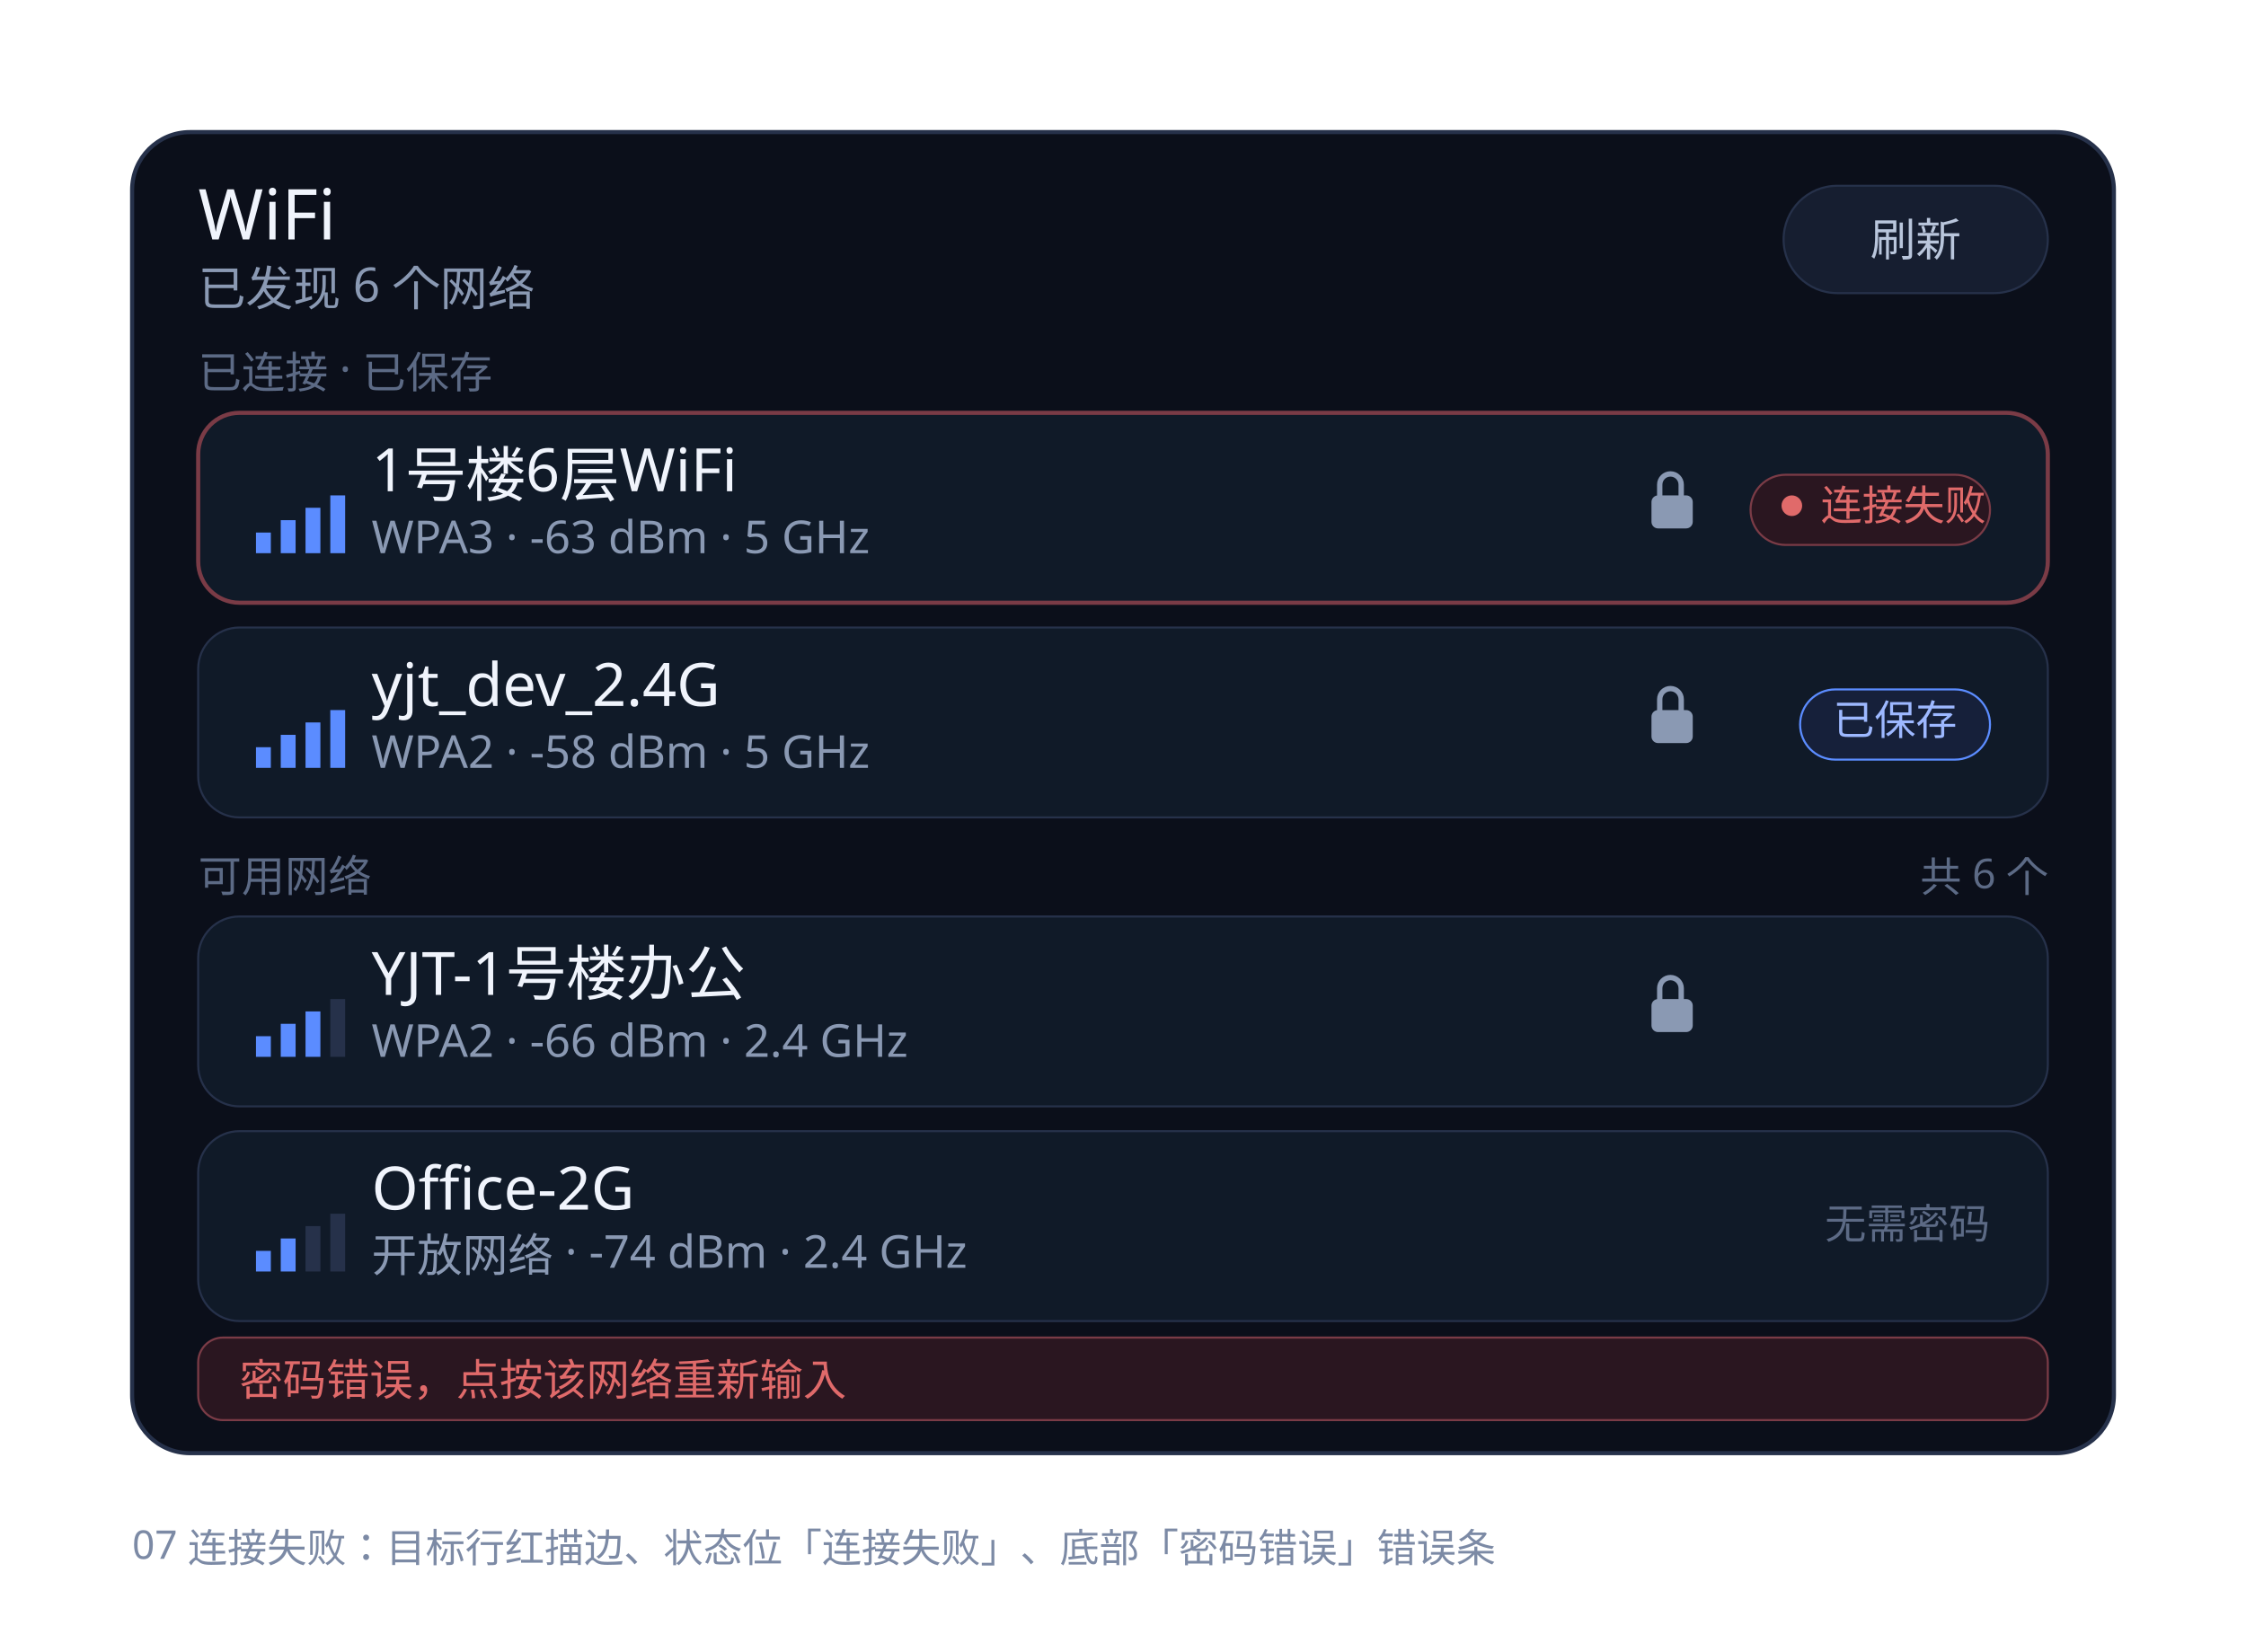
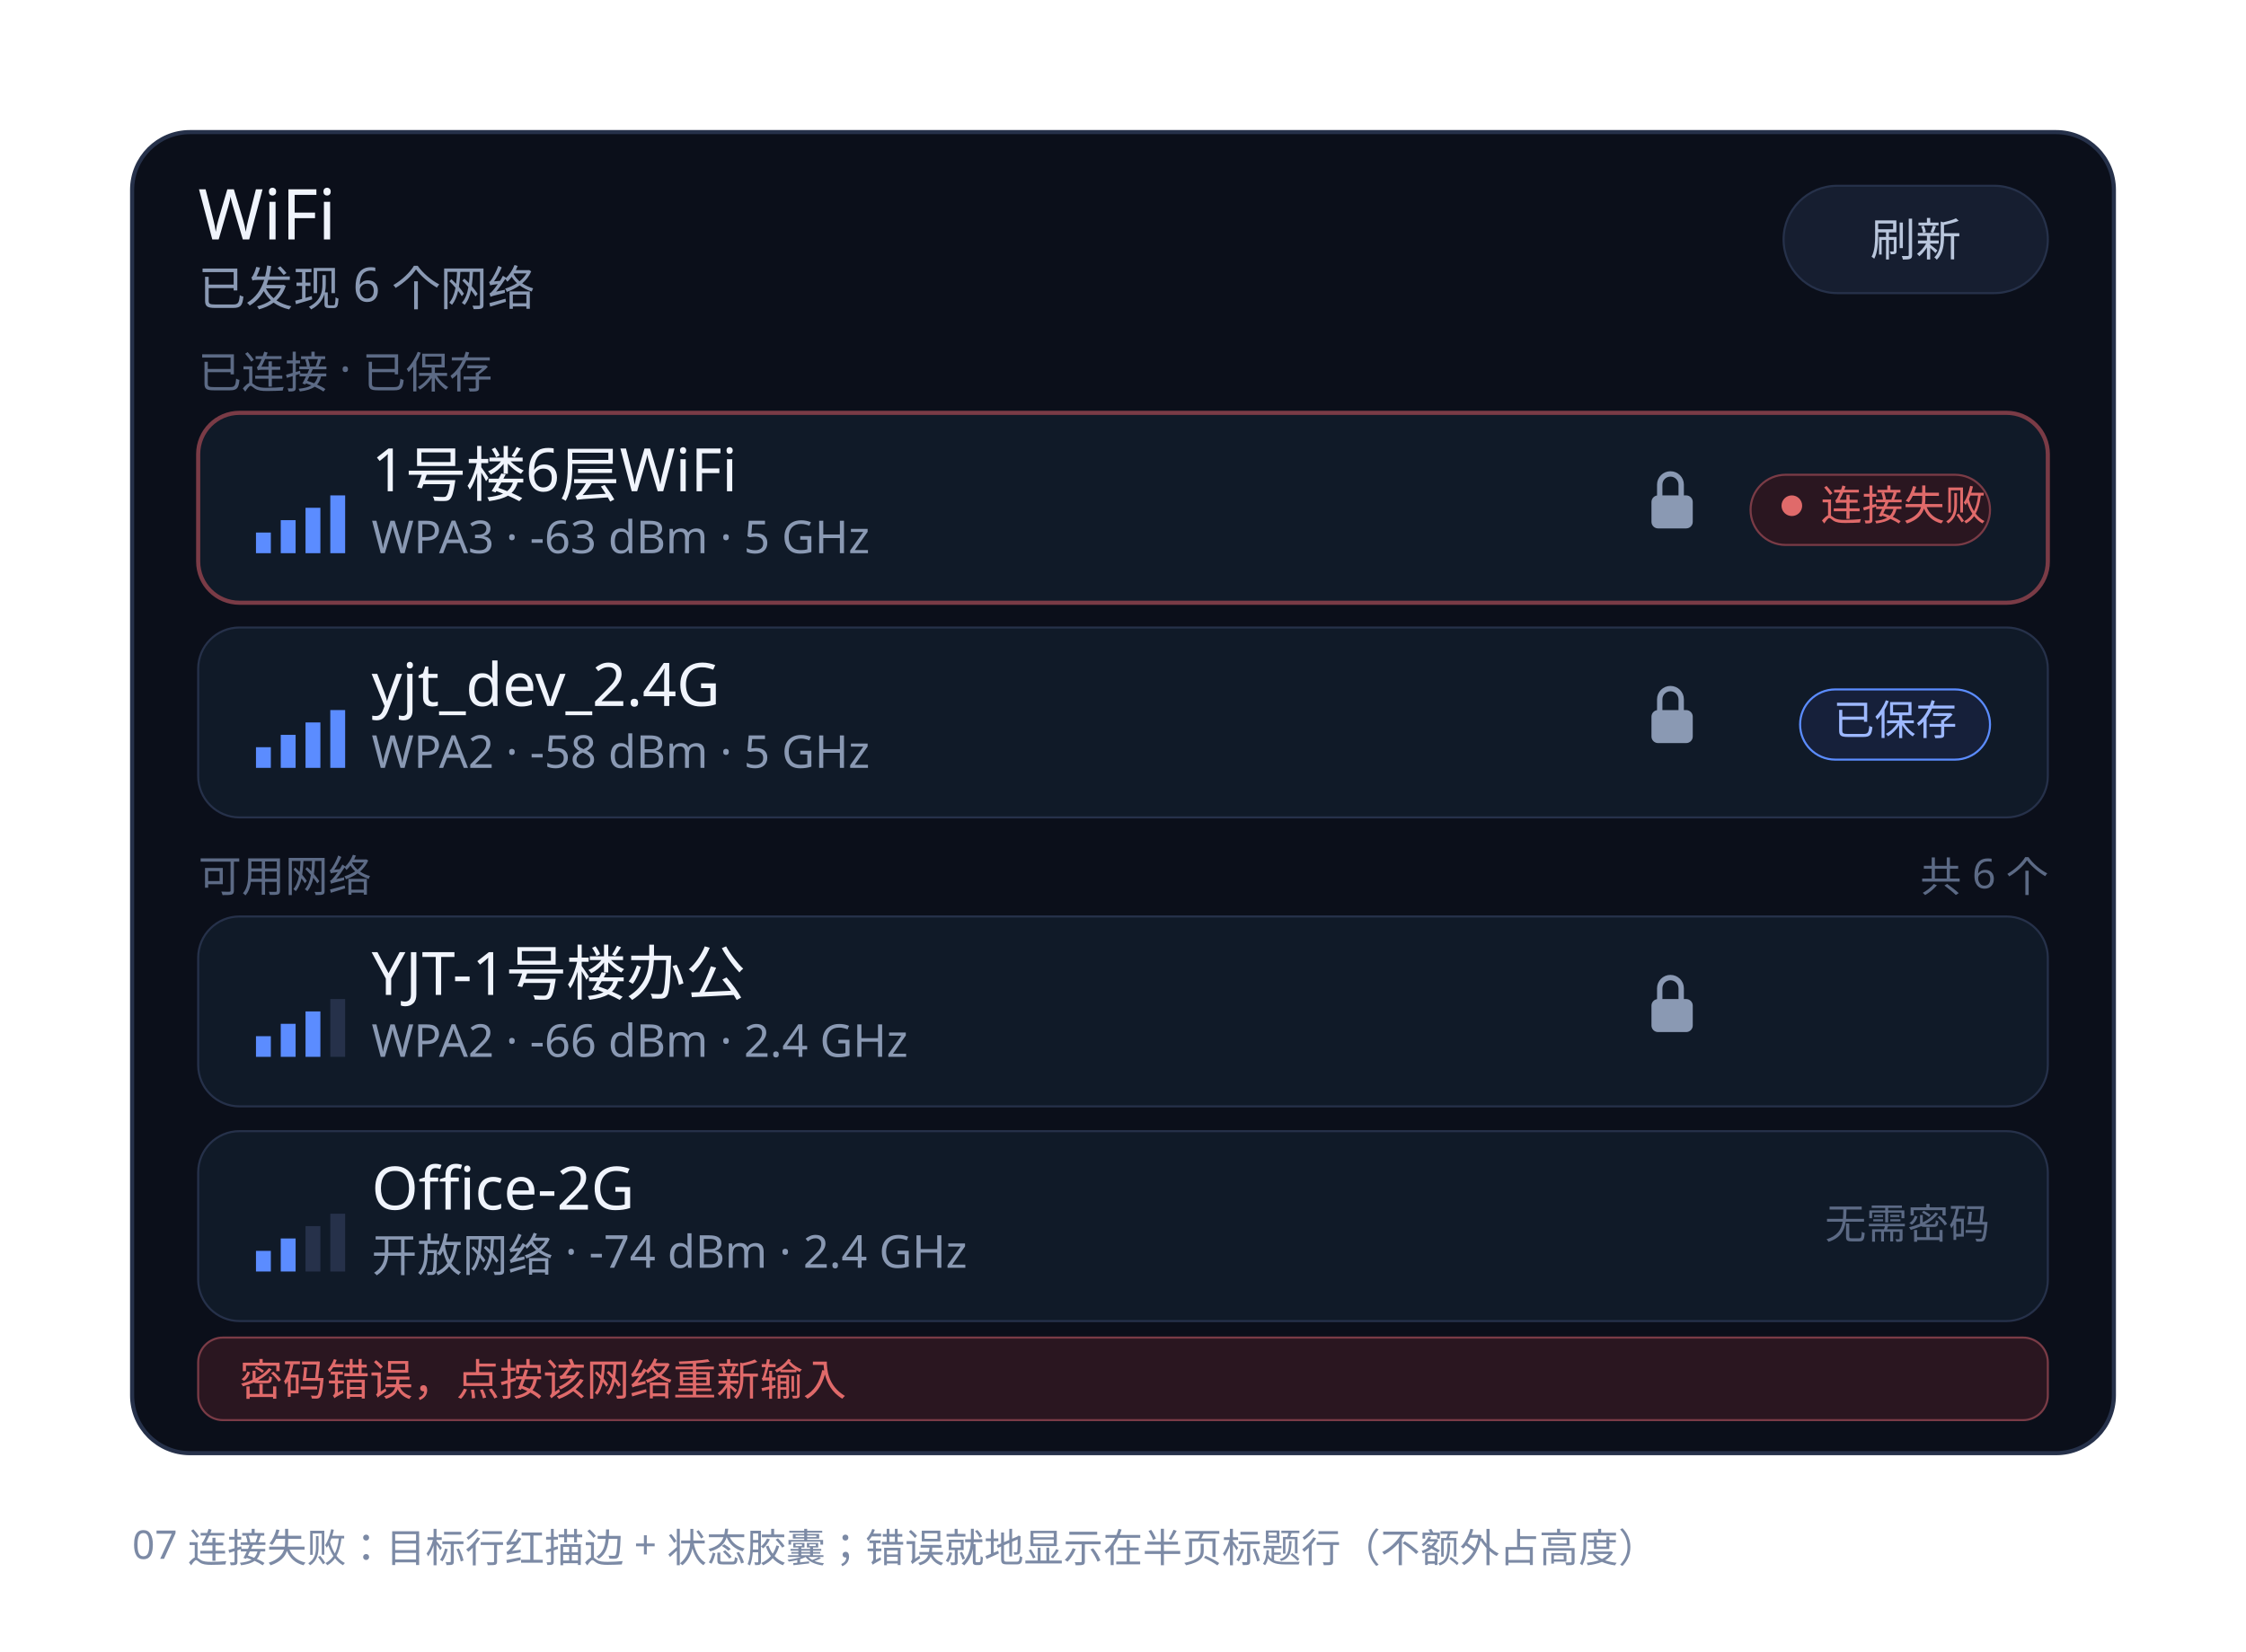
<svg xmlns="http://www.w3.org/2000/svg" viewBox="0 0 680 500" width="100%" role="img" font-family="Segoe UI, Microsoft YaHei, sans-serif">
  <g transform="translate(40,40) scale(1.25)">
    <rect x="0" y="0" width="480" height="320" rx="14" fill="#0B0F1A" stroke="#26314A" stroke-width="1" />
    <text x="16" y="26" fill="#F0F4FC" font-size="17" font-weight="500">WiFi</text>
    <text x="16" y="42" fill="#8A99B3" font-size="11.5">已发现 6 个网络</text>
    <rect x="400" y="13" width="64" height="26" fill="#161E30" rx="13" stroke="#26314A" stroke-width="0.5" />
    <text x="432" y="30" fill="#B9C6DC" font-size="11" text-anchor="middle">刷新</text>
    <text x="16" y="62" fill="#5C6A85" font-size="10.5">已连接 · 已保存</text>
    <rect x="16" y="68" width="448" height="46" fill="#101A28" rx="10" stroke="#7A3B46" stroke-width="1" />
    <rect x="30" y="97" width="3.6" height="5" fill="#5B8CFF" />
    <rect x="36" y="94" width="3.6" height="8" fill="#5B8CFF" />
    <rect x="42" y="91" width="3.6" height="11" fill="#5B8CFF" />
    <rect x="48" y="88" width="3.6" height="14" fill="#5B8CFF" />
    <text x="58" y="87" fill="#F0F4FC" font-size="14.5">1号楼6层WiFi</text>
    <text x="58" y="102" fill="#8A99B3" font-size="11">WPA3 · -63 dBm · 5 GHz</text>
    <rect x="368" y="88" width="10" height="8" fill="#8A99B3" rx="1.6" />
    <path d="M370 88 v-2.6 a2.6 2.6 0 0 1 5.2 0 v2.6" fill="none" stroke="#8A99B3" stroke-width="1.3" stroke-linecap="round" stroke-linejoin="round" />
    <rect x="392" y="83" width="58" height="17" fill="#2A1620" rx="8.5" stroke="#7A3B46" stroke-width="0.5" />
    <circle cx="402" cy="90.5" r="2.5" fill="#E06A6A" />
    <text x="409" y="94" fill="#E06A6A" font-size="10">连接失败</text>
    <rect x="16" y="120" width="448" height="46" fill="#101A28" rx="10" stroke="#26314A" stroke-width="0.5" />
    <rect x="30" y="149" width="3.6" height="5" fill="#5B8CFF" />
    <rect x="36" y="146" width="3.6" height="8" fill="#5B8CFF" />
    <rect x="42" y="143" width="3.6" height="11" fill="#5B8CFF" />
    <rect x="48" y="140" width="3.6" height="14" fill="#5B8CFF" />
    <text x="58" y="139" fill="#F0F4FC" font-size="14.5">yjt_dev_2.4G</text>
    <text x="58" y="154" fill="#8A99B3" font-size="11">WPA2 · -58 dBm · 5 GHz</text>
    <rect x="368" y="140" width="10" height="8" fill="#8A99B3" rx="1.6" />
    <path d="M370 140 v-2.6 a2.6 2.6 0 0 1 5.2 0 v2.6" fill="none" stroke="#8A99B3" stroke-width="1.3" stroke-linecap="round" stroke-linejoin="round" />
    <rect x="404" y="135" width="46" height="17" fill="#16203A" rx="8.5" stroke="#5B8CFF" stroke-width="0.5" />
    <text x="427" y="146" fill="#9DB8FF" font-size="10" text-anchor="middle">已保存</text>
    <text x="16" y="184" fill="#5C6A85" font-size="10.5">可用网络</text>
    <text x="464" y="184" fill="#5C6A85" font-size="10" text-anchor="end">共 6 个</text>
    <rect x="16" y="190" width="448" height="46" fill="#101A28" rx="10" stroke="#26314A" stroke-width="0.5" />
    <rect x="30" y="219" width="3.6" height="5" fill="#5B8CFF" />
    <rect x="36" y="216" width="3.6" height="8" fill="#5B8CFF" />
    <rect x="42" y="213" width="3.6" height="11" fill="#5B8CFF" />
    <rect x="48" y="210" width="3.6" height="14" fill="#26314A" />
    <text x="58" y="209" fill="#F0F4FC" font-size="14.5">YJT-1号楼办公</text>
    <text x="58" y="224" fill="#8A99B3" font-size="11">WPA2 · -66 dBm · 2.4 GHz</text>
    <rect x="368" y="210" width="10" height="8" fill="#8A99B3" rx="1.6" />
    <path d="M370 210 v-2.6 a2.6 2.6 0 0 1 5.2 0 v2.6" fill="none" stroke="#8A99B3" stroke-width="1.3" stroke-linecap="round" stroke-linejoin="round" />
    <rect x="16" y="242" width="448" height="46" fill="#101A28" rx="10" stroke="#26314A" stroke-width="0.5" />
    <rect x="30" y="271" width="3.6" height="5" fill="#5B8CFF" />
    <rect x="36" y="268" width="3.6" height="8" fill="#5B8CFF" />
    <rect x="42" y="265" width="3.6" height="11" fill="#26314A" />
    <rect x="48" y="262" width="3.6" height="14" fill="#26314A" />
    <text x="58" y="261" fill="#F0F4FC" font-size="14.5">Office-2G</text>
    <text x="58" y="276" fill="#8A99B3" font-size="11">开放网络 · -74 dBm · 2.4 GHz</text>
    <text x="450" y="268" fill="#5C6A85" font-size="10" text-anchor="end">无需密码</text>
    <rect x="16" y="292" width="448" height="20" fill="#2A1620" rx="6" stroke="#7A3B46" stroke-width="0.5" />
    <text x="26" y="306" fill="#E06A6A" font-size="10.5">密码错误，点按该网络重新输入</text>
  </g>
-   <text x="40" y="472" fill="#7C8AA5" font-size="12">07 连接失败：目标行红描边、状态位「连接失败」、底部「密码错误」错误条</text>
+   <text x="40" y="472" fill="#7C8AA5" font-size="12">07 连接失败：目标行红描边 + 状态胶囊；错误就地显示在半页标题行（不额外占高度）</text>
</svg>
